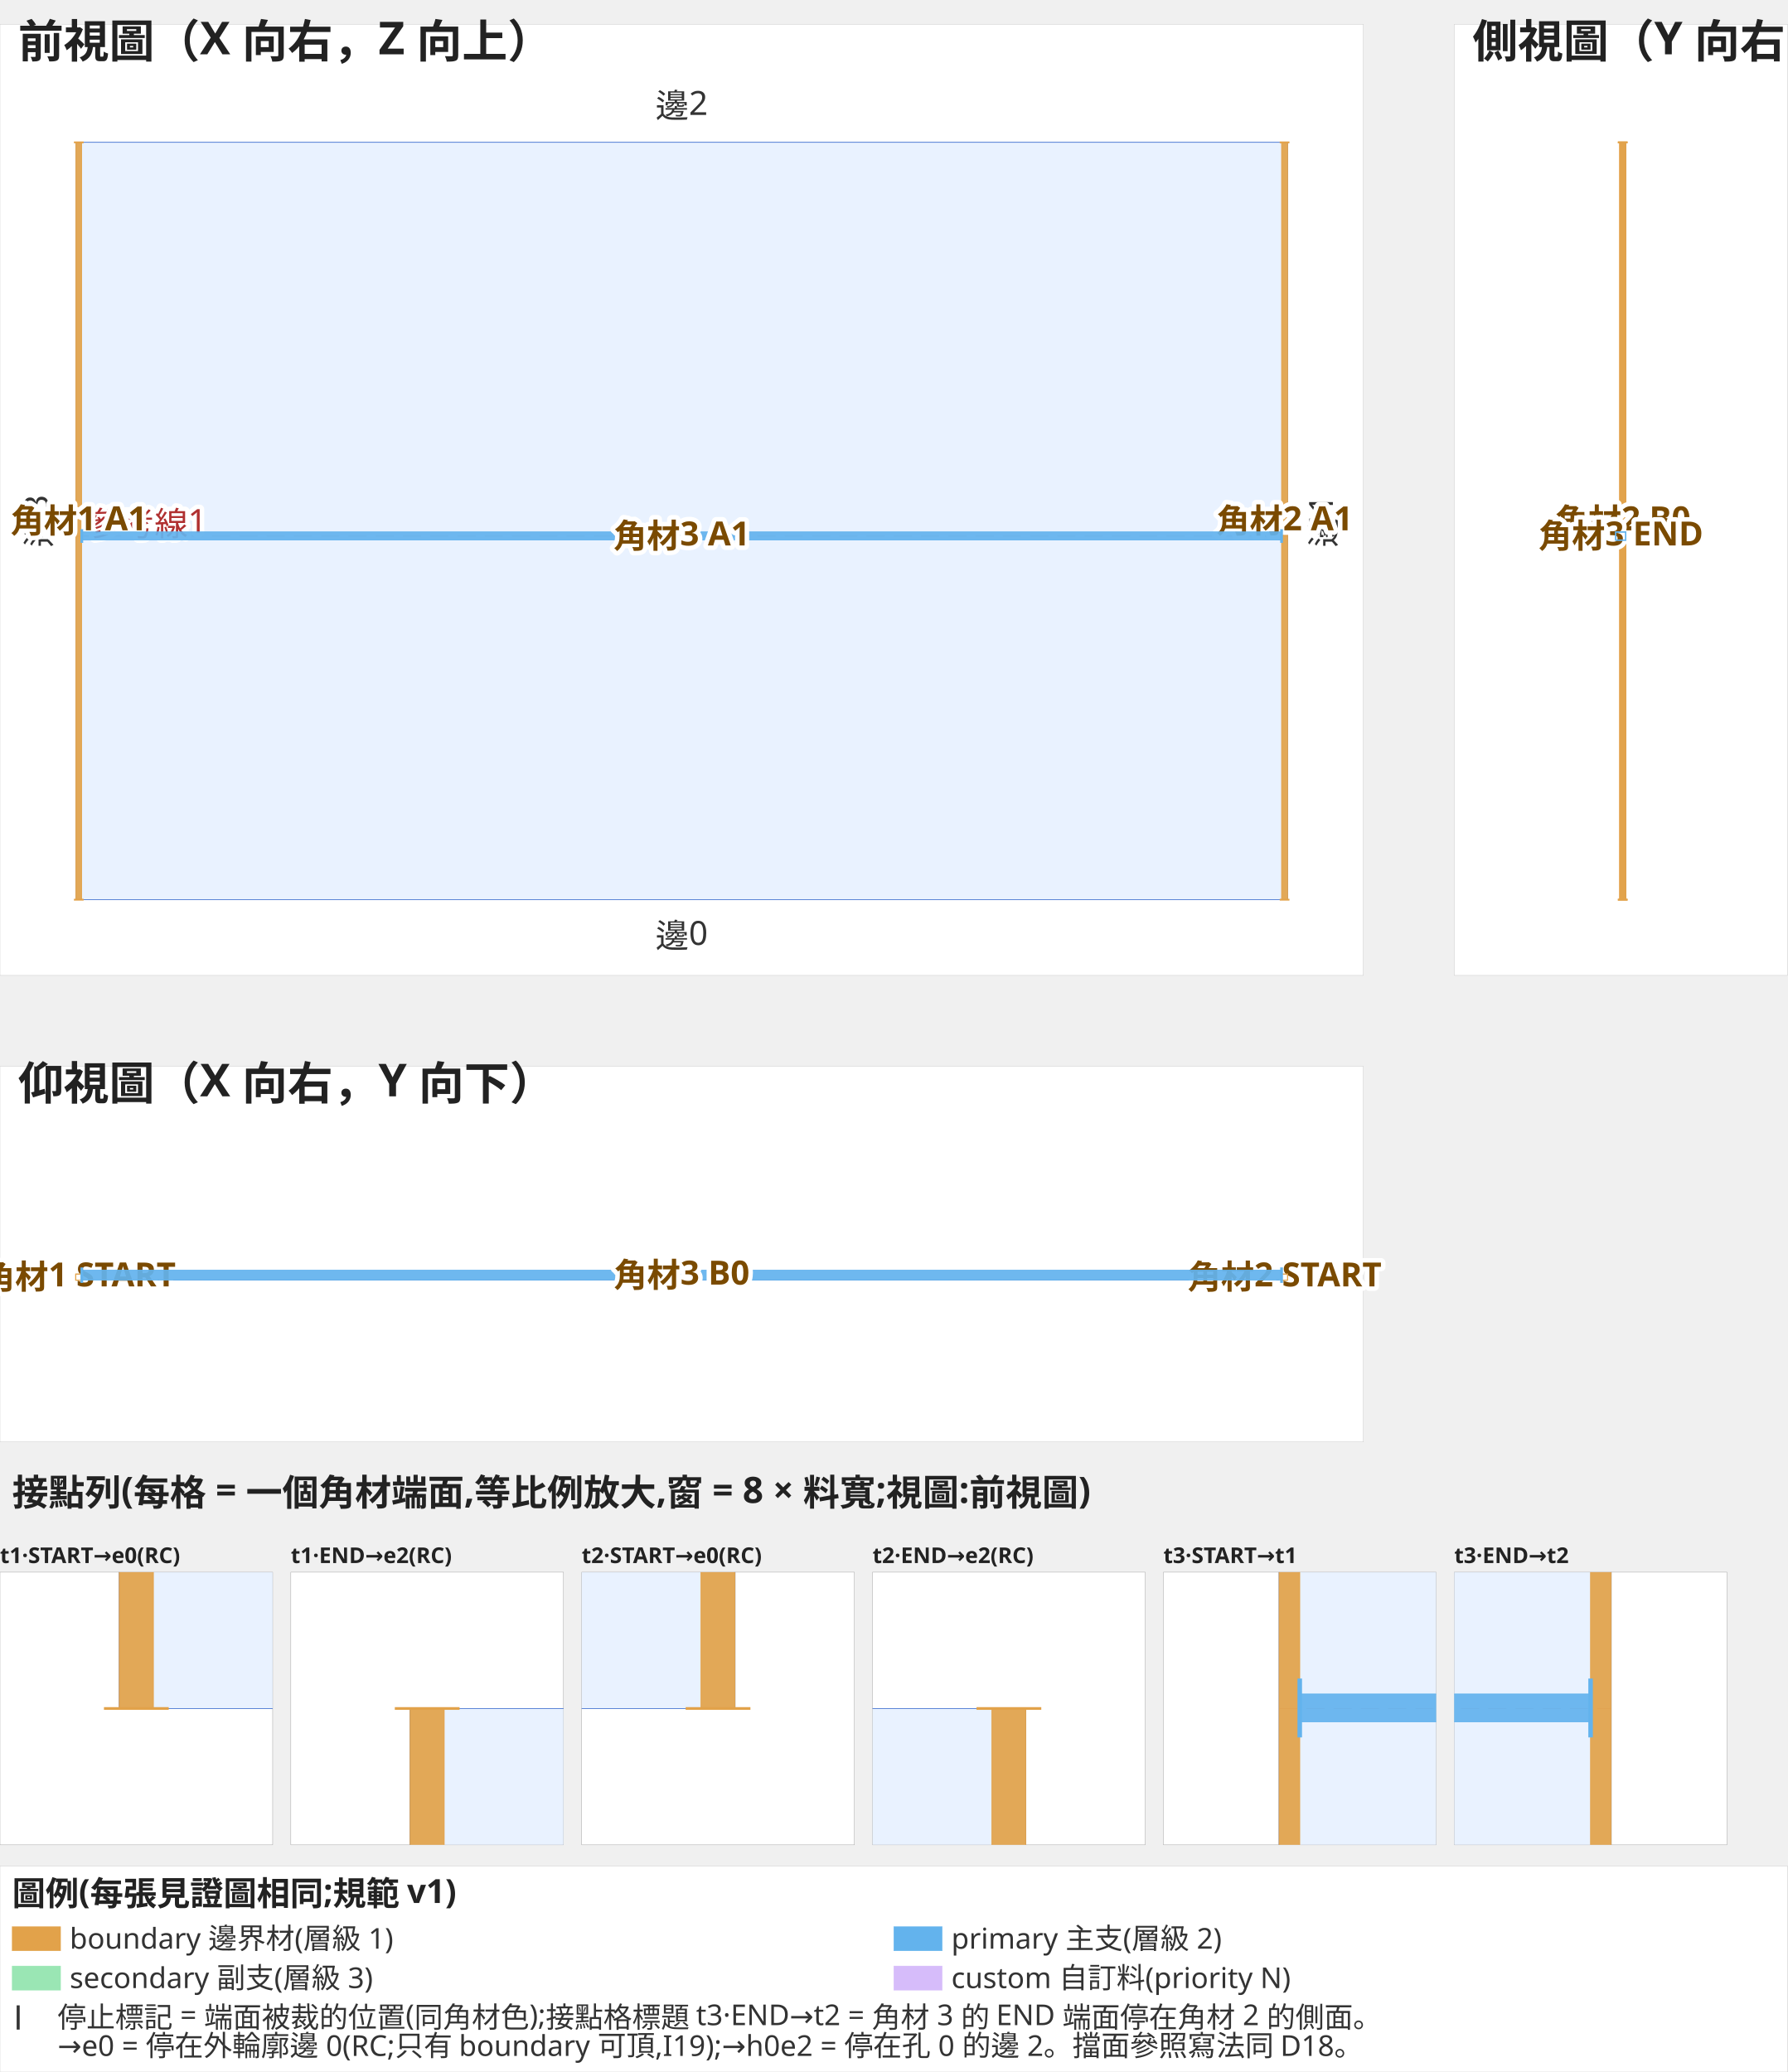
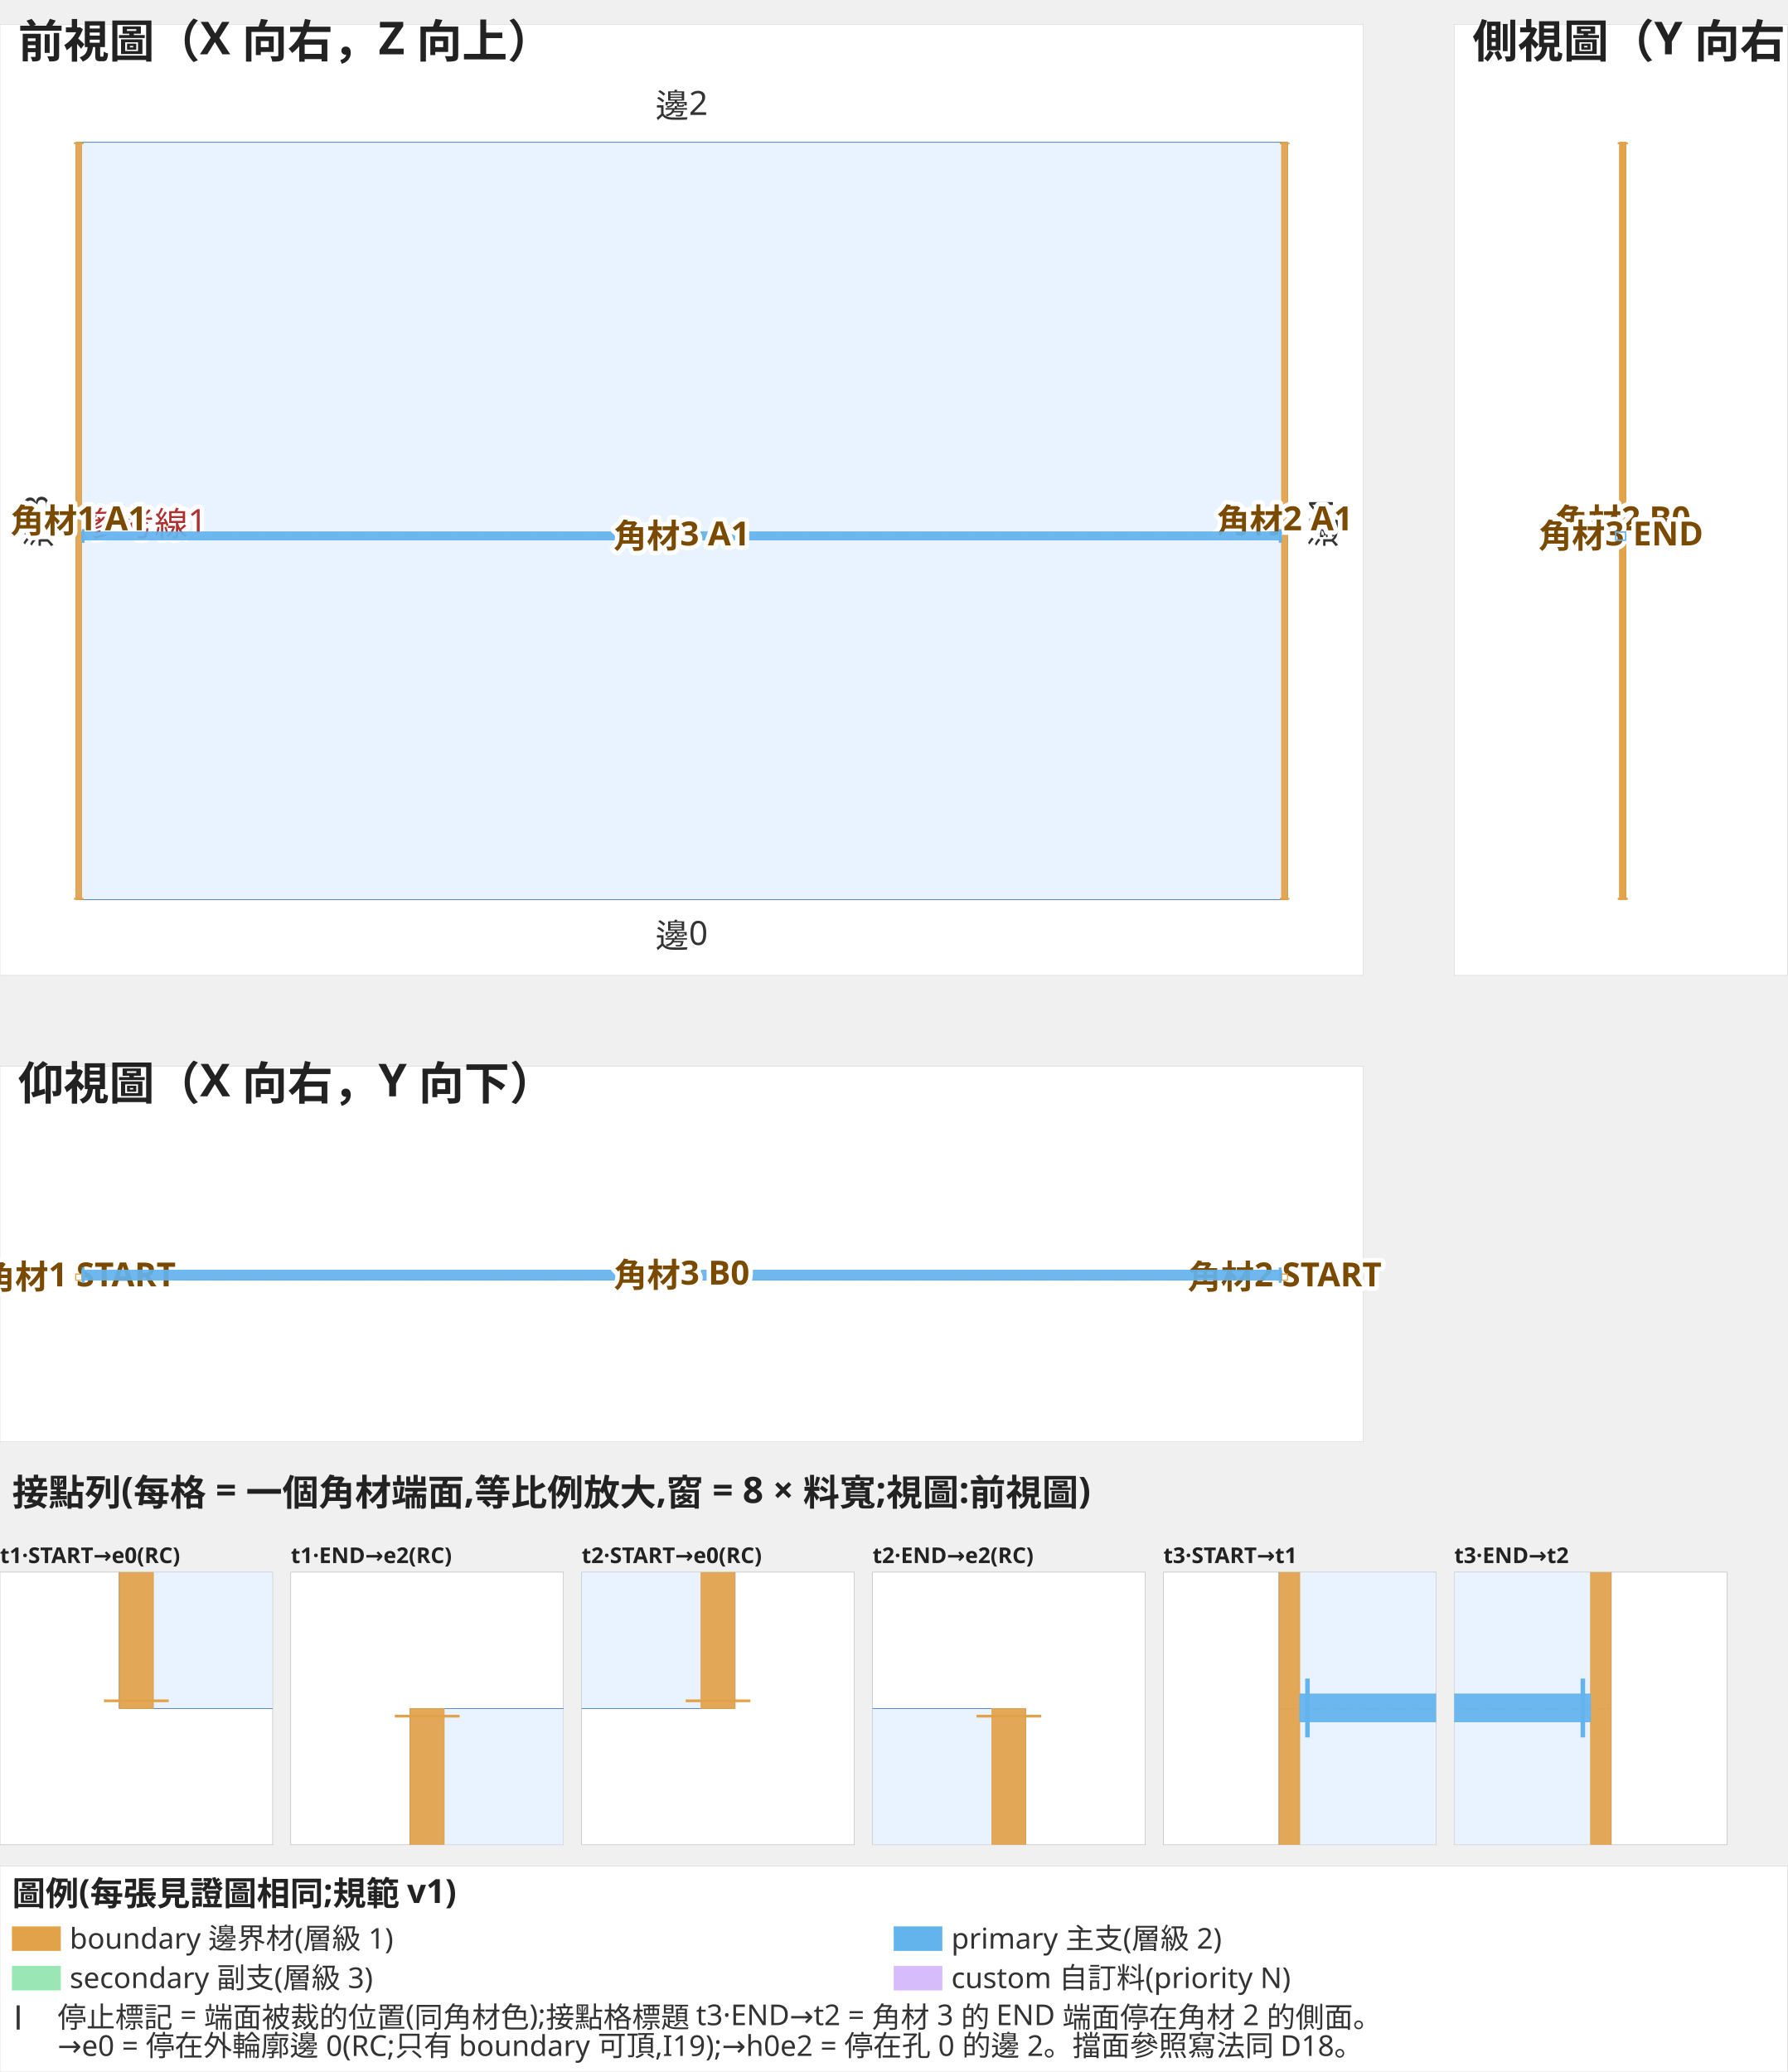
<svg xmlns="http://www.w3.org/2000/svg" width="100%" viewBox="0 -80 5900 6840" data-full="0 -80 5900 6840">
  <style>
  polygon, line, rect { vector-effect: non-scaling-stroke; }
  .frame { fill: #ffffff; stroke: #bbbbbb; stroke-width: 1px; }
  .title { font: bold 150px sans-serif; fill: #222222; }
  .label { font: 110px sans-serif; fill: #333333; text-anchor: middle; dominant-baseline: middle; }
  .guide-label { text-anchor: start; fill: #b03030; }
  .timber-label { fill: #7a4a00; font-weight: bold; }
  .guide-label, .timber-label { paint-order: stroke; stroke: #ffffff; stroke-width: 30px; stroke-linejoin: round; }
  .surface { fill: #dbe9ff; fill-opacity: 0.6; stroke: #3366cc; stroke-width: 1.5px; }
  .hole { fill: #ffffff; stroke: #3366cc; stroke-width: 1.5px; }
  .edge { stroke: #3366cc; stroke-width: 1.5px; }
  .edge-free { stroke: #e08020; stroke-width: 1.5px; stroke-dasharray: 30 15; }
  .guide { stroke: #cc3333; stroke-width: 1px; stroke-dasharray: 60 30; }
  .timber-face { fill: #ffd27f; fill-opacity: 0.5; stroke: #a06000; stroke-width: 1.5px; }
  .timber-face-near { fill-opacity: 0.85; }
</style>
  <style id="witness">.role-boundary{fill:#e2a24a;stroke:#e2a24a}.role-primary{fill:#63b3ed;stroke:#63b3ed}.role-secondary{fill:#9ae6b4;stroke:#9ae6b4}.role-custom{fill:#d6bcfa;stroke:#d6bcfa}.stop{fill:none;stroke-linecap:butt}.stop-label{font:bold 110px sans-serif;dominant-baseline:middle;paint-order:stroke;stroke:#ffffff;stroke-width:30px;stroke-linejoin:round}.tile-frame{fill:#ffffff;stroke:#888888;stroke-width:1px}.tile-title{font:bold 72px sans-serif;fill:#222222}.tile .label{display:none}.legend-title{font:bold 110px sans-serif;fill:#222222}.legend-text{font:95px sans-serif;fill:#333333;dominant-baseline:middle}.legend-box{fill:#ffffff;stroke:#bbbbbb;stroke-width:1px}.section-title{font:bold 120px sans-serif;fill:#222222}</style>
  <g transform="translate(250,2890)" data-view="front">
    <rect class="frame" x="-250" y="-2890" width="4500" height="3140" />
    <text x="-190" y="-2780" class="title">前視圖（X 向右，Z 向上）</text>
    <polygon points="0,0 4000,0 4000,-2500 0,-2500" class="surface" />
    <line x1="0" y1="0" x2="4000" y2="0" class="edge" />
    <text x="2000" y="120" class="label">邊0</text>
    <line x1="4000" y1="0" x2="4000" y2="-2500" class="edge" />
    <text x="4120" y="-1250" class="label" transform="rotate(-90 4120 -1250)">邊1</text>
    <line x1="4000" y1="-2500" x2="0" y2="-2500" class="edge" />
    <text x="2000" y="-2620" class="label">邊2</text>
    <line x1="0" y1="-2500" x2="0" y2="0" class="edge" />
    <text x="-120" y="-1250" class="label" transform="rotate(-90 -120 -1250)">邊3</text>
    <line x1="0" y1="-1200" x2="4000" y2="-1200" class="guide" />
    <text x="40" y="-1240" class="label guide-label">參考線1</text>
    <polygon points="20,0 0,0 0,-2500 20,-2500" class="timber-face role-boundary" data-t="1" />
    <polygon points="20,0 20,-2500 0,-2500 0,0" class="timber-face timber-face-near role-boundary" data-t="1" />
    <text x="10" y="-1250" class="label timber-label">角材1 A1</text>
    <polygon points="4000,0 3980,0 3980,-2500 4000,-2500" class="timber-face role-boundary" data-t="2" />
    <polygon points="4000,0 4000,-2500 3980,-2500 3980,0" class="timber-face timber-face-near role-boundary" data-t="2" />
    <text x="3990" y="-1250" class="label timber-label">角材2 A1</text>
    <polygon points="20,-1187 20,-1214 3980,-1214 3980,-1187" class="timber-face role-primary" data-t="3" />
    <polygon points="20,-1187 3980,-1187 3980,-1214 20,-1214" class="timber-face timber-face-near role-primary" data-t="3" />
    <text x="2000" y="-1200" class="label timber-label">角材3 A1</text>
-     <line x1="-6" y1="0" x2="26" y2="0" class="stop" stroke="#e2a24a" stroke-width="6" data-joint="t1.START" />
-     <line x1="-6" y1="-2500" x2="26" y2="-2500" class="stop" stroke="#e2a24a" stroke-width="6" data-joint="t1.END" />
-     <line x1="3974" y1="0" x2="4006" y2="0" class="stop" stroke="#e2a24a" stroke-width="6" data-joint="t2.START" />
-     <line x1="3974" y1="-2500" x2="4006" y2="-2500" class="stop" stroke="#e2a24a" stroke-width="6" data-joint="t2.END" />
-     <line x1="20" y1="-1223" x2="20" y2="-1178" class="stop" stroke="#63b3ed" stroke-width="9" data-joint="t3.START" />
-     <line x1="3980" y1="-1223" x2="3980" y2="-1178" class="stop" stroke="#63b3ed" stroke-width="9" data-joint="t3.END" />
+     <line x1="-6" y1="-3" x2="26" y2="-3" class="stop" stroke="#e2a24a" stroke-width="6" data-joint="t1.START" />
+     <line x1="-6" y1="-2497" x2="26" y2="-2497" class="stop" stroke="#e2a24a" stroke-width="6" data-joint="t1.END" />
+     <line x1="3974" y1="-3" x2="4006" y2="-3" class="stop" stroke="#e2a24a" stroke-width="6" data-joint="t2.START" />
+     <line x1="3974" y1="-2497" x2="4006" y2="-2497" class="stop" stroke="#e2a24a" stroke-width="6" data-joint="t2.END" />
+     <line x1="24.5" y1="-1223" x2="24.5" y2="-1178" class="stop" stroke="#63b3ed" stroke-width="9" data-joint="t3.START" />
+     <line x1="3975.5" y1="-1223" x2="3975.5" y2="-1178" class="stop" stroke="#63b3ed" stroke-width="9" data-joint="t3.END" />
  </g>
  <g transform="translate(5366,2890)" data-view="side">
    <rect class="frame" x="-566" y="-2890" width="1100" height="3140" />
    <text x="-506" y="-2780" class="title">側視圖（Y 向右，Z 向上）</text>
    <polygon points="0,0 0,0 0,-2500 0,-2500" class="surface" />
    <line x1="0" y1="0" x2="0" y2="0" class="edge" />
    <line x1="0" y1="0" x2="0" y2="-2500" class="edge" />
    <line x1="0" y1="-2500" x2="0" y2="-2500" class="edge" />
    <line x1="0" y1="-2500" x2="0" y2="0" class="edge" />
    <line x1="0" y1="-1200" x2="0" y2="-1200" class="guide" />
    <polygon points="0,0 -20,0 -20,-2500 0,-2500" class="timber-face role-boundary" data-t="1" />
    <polygon points="0,0 0,-2500 -20,-2500 -20,0" class="timber-face timber-face-near role-boundary" data-t="1" />
    <text x="-10" y="-1250" class="label timber-label">角材1 B0</text>
    <polygon points="0,0 -20,0 -20,-2500 0,-2500" class="timber-face role-boundary" data-t="2" />
    <polygon points="0,0 0,-2500 -20,-2500 -20,0" class="timber-face timber-face-near role-boundary" data-t="2" />
    <text x="-10" y="-1250" class="label timber-label">角材2 B0</text>
    <polygon points="0,-1187 -33,-1187 -33,-1214 0,-1214" class="timber-face role-primary" data-t="3" />
    <polygon points="0,-1187 0,-1214 -33,-1214 -33,-1187" class="timber-face timber-face-near role-primary" data-t="3" />
    <text x="-16" y="-1200" class="label timber-label">角材3 END</text>
-     <line x1="-26" y1="0" x2="6" y2="0" class="stop" stroke="#e2a24a" stroke-width="6" data-joint="t1.START" />
-     <line x1="-26" y1="-2500" x2="6" y2="-2500" class="stop" stroke="#e2a24a" stroke-width="6" data-joint="t1.END" />
-     <line x1="-26" y1="0" x2="6" y2="0" class="stop" stroke="#e2a24a" stroke-width="6" data-joint="t2.START" />
-     <line x1="-26" y1="-2500" x2="6" y2="-2500" class="stop" stroke="#e2a24a" stroke-width="6" data-joint="t2.END" />
+     <line x1="-26" y1="-3" x2="6" y2="-3" class="stop" stroke="#e2a24a" stroke-width="6" data-joint="t1.START" />
+     <line x1="-26" y1="-2497" x2="6" y2="-2497" class="stop" stroke="#e2a24a" stroke-width="6" data-joint="t1.END" />
+     <line x1="-26" y1="-3" x2="6" y2="-3" class="stop" stroke="#e2a24a" stroke-width="6" data-joint="t2.START" />
+     <line x1="-26" y1="-2497" x2="6" y2="-2497" class="stop" stroke="#e2a24a" stroke-width="6" data-joint="t2.END" />
    <rect x="-33" y="-1214" width="33" height="27" class="stop" stroke="#63b3ed" stroke-width="4" data-joint="t3.START" />
    <rect x="-33" y="-1214" width="33" height="27" class="stop" stroke="#63b3ed" stroke-width="4" data-joint="t3.END" />
  </g>
  <g transform="translate(250,4146)" data-view="bottom">
    <rect class="frame" x="-250" y="-706" width="4500" height="1240" />
    <text x="-190" y="-596" class="title">仰視圖（X 向右，Y 向下）</text>
    <polygon points="0,0 4000,0 4000,0 0,0" class="surface" />
    <line x1="0" y1="0" x2="4000" y2="0" class="edge" />
    <line x1="4000" y1="0" x2="4000" y2="0" class="edge" />
    <line x1="4000" y1="0" x2="0" y2="0" class="edge" />
    <line x1="0" y1="0" x2="0" y2="0" class="edge" />
    <line x1="0" y1="0" x2="4000" y2="0" class="guide" />
    <polygon points="20,0 0,0 0,-20 20,-20" class="timber-face role-boundary" data-t="1" />
    <polygon points="20,0 20,-20 0,-20 0,0" class="timber-face timber-face-near role-boundary" data-t="1" />
    <text x="10" y="-10" class="label timber-label">角材1 START</text>
    <polygon points="4000,0 3980,0 3980,-20 4000,-20" class="timber-face role-boundary" data-t="2" />
    <polygon points="4000,0 4000,-20 3980,-20 3980,0" class="timber-face timber-face-near role-boundary" data-t="2" />
    <text x="3990" y="-10" class="label timber-label">角材2 START</text>
    <polygon points="20,0 20,-33 3980,-33 3980,0" class="timber-face role-primary" data-t="3" />
    <polygon points="20,0 3980,0 3980,-33 20,-33" class="timber-face timber-face-near role-primary" data-t="3" />
    <text x="2000" y="-16" class="label timber-label">角材3 B0</text>
    <rect x="0" y="-20" width="20" height="20" class="stop" stroke="#e2a24a" stroke-width="3" data-joint="t1.START" />
    <rect x="0" y="-20" width="20" height="20" class="stop" stroke="#e2a24a" stroke-width="3" data-joint="t1.END" />
    <rect x="3980" y="-20" width="20" height="20" class="stop" stroke="#e2a24a" stroke-width="3" data-joint="t2.START" />
    <rect x="3980" y="-20" width="20" height="20" class="stop" stroke="#e2a24a" stroke-width="3" data-joint="t2.END" />
-     <line x1="20" y1="-42" x2="20" y2="9" class="stop" stroke="#63b3ed" stroke-width="9" data-joint="t3.START" />
-     <line x1="3980" y1="-42" x2="3980" y2="9" class="stop" stroke="#63b3ed" stroke-width="9" data-joint="t3.END" />
+     <line x1="24.5" y1="-42" x2="24.5" y2="9" class="stop" stroke="#63b3ed" stroke-width="9" data-joint="t3.START" />
+     <line x1="3975.5" y1="-42" x2="3975.5" y2="9" class="stop" stroke="#63b3ed" stroke-width="9" data-joint="t3.END" />
  </g>
  <text x="40" y="4890" class="section-title">接點列(每格 = 一個角材端面,等比例放大,窗 = 8 × 料寬;視圖:前視圖)</text>
  <text x="0" y="5080" class="tile-title">t1·START→e0(RC)</text>
  <rect x="0" y="5110" width="900" height="900" class="tile-frame" />
  <svg x="0" y="5110" width="900" height="900" viewBox="-70 -80 160 160" preserveAspectRatio="xMidYMid meet" class="tile" data-joint="t1.START">
    <polygon points="0,0 4000,0 4000,-2500 0,-2500" class="surface" />
    <line x1="0" y1="0" x2="4000" y2="0" class="edge" />
    <line x1="4000" y1="0" x2="4000" y2="-2500" class="edge" />
    <line x1="4000" y1="-2500" x2="0" y2="-2500" class="edge" />
    <line x1="0" y1="-2500" x2="0" y2="0" class="edge" />
    <line x1="0" y1="-1200" x2="4000" y2="-1200" class="guide" />
    <polygon points="20,0 0,0 0,-2500 20,-2500" class="timber-face role-boundary" data-t="1" />
    <polygon points="20,0 20,-2500 0,-2500 0,0" class="timber-face timber-face-near role-boundary" data-t="1" />
    <polygon points="4000,0 3980,0 3980,-2500 4000,-2500" class="timber-face role-boundary" data-t="2" />
    <polygon points="4000,0 4000,-2500 3980,-2500 3980,0" class="timber-face timber-face-near role-boundary" data-t="2" />
    <polygon points="20,-1187 20,-1214 3980,-1214 3980,-1187" class="timber-face role-primary" data-t="3" />
    <polygon points="20,-1187 3980,-1187 3980,-1214 20,-1214" class="timber-face timber-face-near role-primary" data-t="3" />
-     <line x1="-9" y1="0" x2="29" y2="0" class="stop" stroke="#e2a24a" stroke-width="9" data-joint="t1.START" />
+     <line x1="-9" y1="-4.5" x2="29" y2="-4.5" class="stop" stroke="#e2a24a" stroke-width="9" data-joint="t1.START" />
  </svg>
  <text x="960" y="5080" class="tile-title">t1·END→e2(RC)</text>
  <rect x="960" y="5110" width="900" height="900" class="tile-frame" />
  <svg x="960" y="5110" width="900" height="900" viewBox="-70 -2580 160 160" preserveAspectRatio="xMidYMid meet" class="tile" data-joint="t1.END">
    <polygon points="0,0 4000,0 4000,-2500 0,-2500" class="surface" />
    <line x1="0" y1="0" x2="4000" y2="0" class="edge" />
    <line x1="4000" y1="0" x2="4000" y2="-2500" class="edge" />
    <line x1="4000" y1="-2500" x2="0" y2="-2500" class="edge" />
    <line x1="0" y1="-2500" x2="0" y2="0" class="edge" />
    <line x1="0" y1="-1200" x2="4000" y2="-1200" class="guide" />
    <polygon points="20,0 0,0 0,-2500 20,-2500" class="timber-face role-boundary" data-t="1" />
    <polygon points="20,0 20,-2500 0,-2500 0,0" class="timber-face timber-face-near role-boundary" data-t="1" />
    <polygon points="4000,0 3980,0 3980,-2500 4000,-2500" class="timber-face role-boundary" data-t="2" />
    <polygon points="4000,0 4000,-2500 3980,-2500 3980,0" class="timber-face timber-face-near role-boundary" data-t="2" />
    <polygon points="20,-1187 20,-1214 3980,-1214 3980,-1187" class="timber-face role-primary" data-t="3" />
    <polygon points="20,-1187 3980,-1187 3980,-1214 20,-1214" class="timber-face timber-face-near role-primary" data-t="3" />
-     <line x1="-9" y1="-2500" x2="29" y2="-2500" class="stop" stroke="#e2a24a" stroke-width="9" data-joint="t1.END" />
+     <line x1="-9" y1="-2495.5" x2="29" y2="-2495.5" class="stop" stroke="#e2a24a" stroke-width="9" data-joint="t1.END" />
  </svg>
  <text x="1920" y="5080" class="tile-title">t2·START→e0(RC)</text>
  <rect x="1920" y="5110" width="900" height="900" class="tile-frame" />
  <svg x="1920" y="5110" width="900" height="900" viewBox="3910 -80 160 160" preserveAspectRatio="xMidYMid meet" class="tile" data-joint="t2.START">
    <polygon points="0,0 4000,0 4000,-2500 0,-2500" class="surface" />
    <line x1="0" y1="0" x2="4000" y2="0" class="edge" />
    <line x1="4000" y1="0" x2="4000" y2="-2500" class="edge" />
    <line x1="4000" y1="-2500" x2="0" y2="-2500" class="edge" />
    <line x1="0" y1="-2500" x2="0" y2="0" class="edge" />
    <line x1="0" y1="-1200" x2="4000" y2="-1200" class="guide" />
    <polygon points="20,0 0,0 0,-2500 20,-2500" class="timber-face role-boundary" data-t="1" />
    <polygon points="20,0 20,-2500 0,-2500 0,0" class="timber-face timber-face-near role-boundary" data-t="1" />
    <polygon points="4000,0 3980,0 3980,-2500 4000,-2500" class="timber-face role-boundary" data-t="2" />
    <polygon points="4000,0 4000,-2500 3980,-2500 3980,0" class="timber-face timber-face-near role-boundary" data-t="2" />
    <polygon points="20,-1187 20,-1214 3980,-1214 3980,-1187" class="timber-face role-primary" data-t="3" />
    <polygon points="20,-1187 3980,-1187 3980,-1214 20,-1214" class="timber-face timber-face-near role-primary" data-t="3" />
-     <line x1="3971" y1="0" x2="4009" y2="0" class="stop" stroke="#e2a24a" stroke-width="9" data-joint="t2.START" />
+     <line x1="3971" y1="-4.5" x2="4009" y2="-4.5" class="stop" stroke="#e2a24a" stroke-width="9" data-joint="t2.START" />
  </svg>
  <text x="2880" y="5080" class="tile-title">t2·END→e2(RC)</text>
  <rect x="2880" y="5110" width="900" height="900" class="tile-frame" />
  <svg x="2880" y="5110" width="900" height="900" viewBox="3910 -2580 160 160" preserveAspectRatio="xMidYMid meet" class="tile" data-joint="t2.END">
    <polygon points="0,0 4000,0 4000,-2500 0,-2500" class="surface" />
    <line x1="0" y1="0" x2="4000" y2="0" class="edge" />
    <line x1="4000" y1="0" x2="4000" y2="-2500" class="edge" />
    <line x1="4000" y1="-2500" x2="0" y2="-2500" class="edge" />
    <line x1="0" y1="-2500" x2="0" y2="0" class="edge" />
    <line x1="0" y1="-1200" x2="4000" y2="-1200" class="guide" />
    <polygon points="20,0 0,0 0,-2500 20,-2500" class="timber-face role-boundary" data-t="1" />
    <polygon points="20,0 20,-2500 0,-2500 0,0" class="timber-face timber-face-near role-boundary" data-t="1" />
    <polygon points="4000,0 3980,0 3980,-2500 4000,-2500" class="timber-face role-boundary" data-t="2" />
    <polygon points="4000,0 4000,-2500 3980,-2500 3980,0" class="timber-face timber-face-near role-boundary" data-t="2" />
    <polygon points="20,-1187 20,-1214 3980,-1214 3980,-1187" class="timber-face role-primary" data-t="3" />
    <polygon points="20,-1187 3980,-1187 3980,-1214 20,-1214" class="timber-face timber-face-near role-primary" data-t="3" />
-     <line x1="3971" y1="-2500" x2="4009" y2="-2500" class="stop" stroke="#e2a24a" stroke-width="9" data-joint="t2.END" />
+     <line x1="3971" y1="-2495.5" x2="4009" y2="-2495.5" class="stop" stroke="#e2a24a" stroke-width="9" data-joint="t2.END" />
  </svg>
  <text x="3840" y="5080" class="tile-title">t3·START→t1</text>
  <rect x="3840" y="5110" width="900" height="900" class="tile-frame" />
  <svg x="3840" y="5110" width="900" height="900" viewBox="-112 -1332 264 264" preserveAspectRatio="xMidYMid meet" class="tile" data-joint="t3.START">
    <polygon points="0,0 4000,0 4000,-2500 0,-2500" class="surface" />
    <line x1="0" y1="0" x2="4000" y2="0" class="edge" />
    <line x1="4000" y1="0" x2="4000" y2="-2500" class="edge" />
    <line x1="4000" y1="-2500" x2="0" y2="-2500" class="edge" />
    <line x1="0" y1="-2500" x2="0" y2="0" class="edge" />
    <line x1="0" y1="-1200" x2="4000" y2="-1200" class="guide" />
    <polygon points="20,0 0,0 0,-2500 20,-2500" class="timber-face role-boundary" data-t="1" />
    <polygon points="20,0 20,-2500 0,-2500 0,0" class="timber-face timber-face-near role-boundary" data-t="1" />
    <polygon points="4000,0 3980,0 3980,-2500 4000,-2500" class="timber-face role-boundary" data-t="2" />
    <polygon points="4000,0 4000,-2500 3980,-2500 3980,0" class="timber-face timber-face-near role-boundary" data-t="2" />
    <polygon points="20,-1187 20,-1214 3980,-1214 3980,-1187" class="timber-face role-primary" data-t="3" />
    <polygon points="20,-1187 3980,-1187 3980,-1214 20,-1214" class="timber-face timber-face-near role-primary" data-t="3" />
-     <line x1="20" y1="-1229" x2="20" y2="-1172" class="stop" stroke="#63b3ed" stroke-width="15" data-joint="t3.START" />
+     <line x1="27.5" y1="-1229" x2="27.5" y2="-1172" class="stop" stroke="#63b3ed" stroke-width="15" data-joint="t3.START" />
  </svg>
  <text x="4800" y="5080" class="tile-title">t3·END→t2</text>
  <rect x="4800" y="5110" width="900" height="900" class="tile-frame" />
  <svg x="4800" y="5110" width="900" height="900" viewBox="3848 -1332 264 264" preserveAspectRatio="xMidYMid meet" class="tile" data-joint="t3.END">
    <polygon points="0,0 4000,0 4000,-2500 0,-2500" class="surface" />
    <line x1="0" y1="0" x2="4000" y2="0" class="edge" />
    <line x1="4000" y1="0" x2="4000" y2="-2500" class="edge" />
    <line x1="4000" y1="-2500" x2="0" y2="-2500" class="edge" />
    <line x1="0" y1="-2500" x2="0" y2="0" class="edge" />
    <line x1="0" y1="-1200" x2="4000" y2="-1200" class="guide" />
    <polygon points="20,0 0,0 0,-2500 20,-2500" class="timber-face role-boundary" data-t="1" />
    <polygon points="20,0 20,-2500 0,-2500 0,0" class="timber-face timber-face-near role-boundary" data-t="1" />
    <polygon points="4000,0 3980,0 3980,-2500 4000,-2500" class="timber-face role-boundary" data-t="2" />
    <polygon points="4000,0 4000,-2500 3980,-2500 3980,0" class="timber-face timber-face-near role-boundary" data-t="2" />
    <polygon points="20,-1187 20,-1214 3980,-1214 3980,-1187" class="timber-face role-primary" data-t="3" />
    <polygon points="20,-1187 3980,-1187 3980,-1214 20,-1214" class="timber-face timber-face-near role-primary" data-t="3" />
-     <line x1="3980" y1="-1229" x2="3980" y2="-1172" class="stop" stroke="#63b3ed" stroke-width="15" data-joint="t3.END" />
+     <line x1="3972.5" y1="-1229" x2="3972.5" y2="-1172" class="stop" stroke="#63b3ed" stroke-width="15" data-joint="t3.END" />
  </svg>
  <rect x="0" y="6080" width="5900" height="680" class="legend-box" />
  <text x="40" y="6210" class="legend-title">圖例(每張見證圖相同;規範 v1)</text>
  <rect x="40" y="6280" width="160" height="80" class="role-boundary" />
  <text x="230" y="6320" class="legend-text">boundary 邊界材(層級 1)</text>
  <rect x="2950" y="6280" width="160" height="80" class="role-primary" />
  <text x="3140" y="6320" class="legend-text">primary 主支(層級 2)</text>
  <rect x="40" y="6410" width="160" height="80" class="role-secondary" />
  <text x="230" y="6450" class="legend-text">secondary 副支(層級 3)</text>
  <rect x="2950" y="6410" width="160" height="80" class="role-custom" />
  <text x="3140" y="6450" class="legend-text">custom 自訂料(priority N)</text>
  <line x1="60" y1="6540" x2="60" y2="6620" class="stop" stroke="#333333" stroke-width="10" />
  <text x="190" y="6580" class="legend-text">停止標記 = 端面被裁的位置(同角材色);接點格標題 t3·END→t2 = 角材 3 的 END 端面停在角材 2 的側面。</text>
  <text x="190" y="6680" class="legend-text">→e0 = 停在外輪廓邊 0(RC;只有 boundary 可頂,I19);→h0e2 = 停在孔 0 的邊 2。擋面參照寫法同 D18。</text>
</svg>
